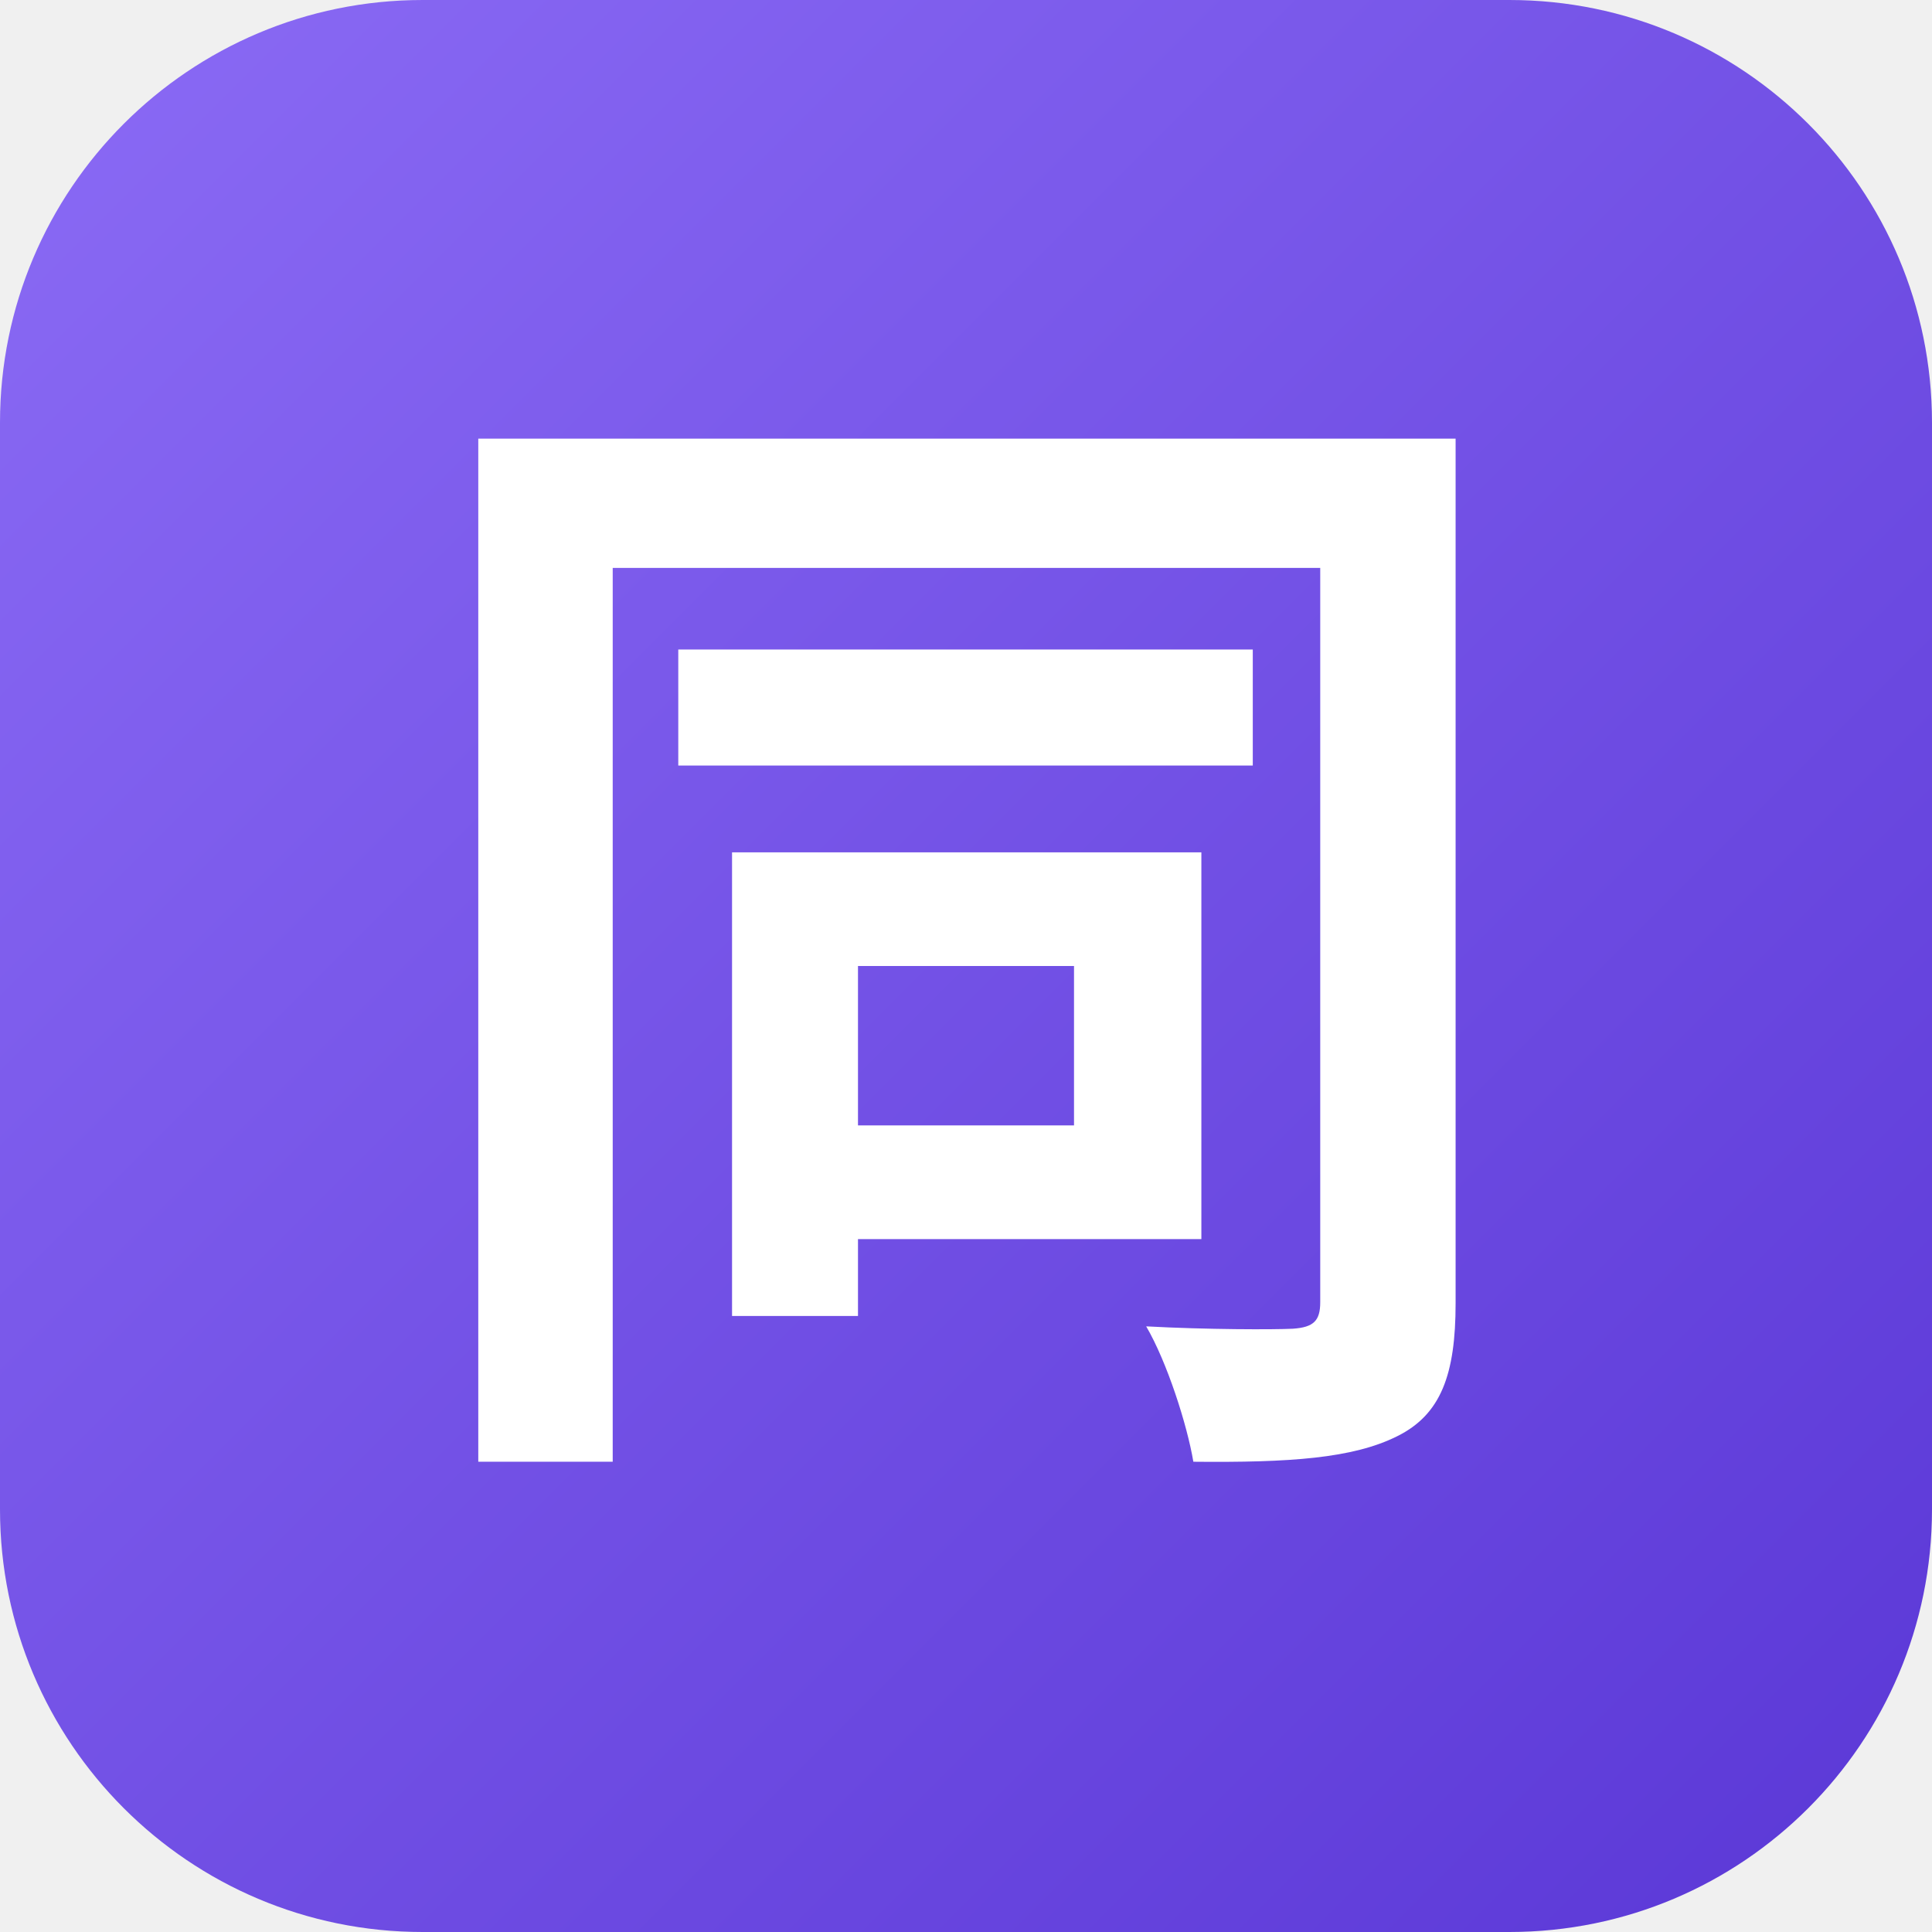
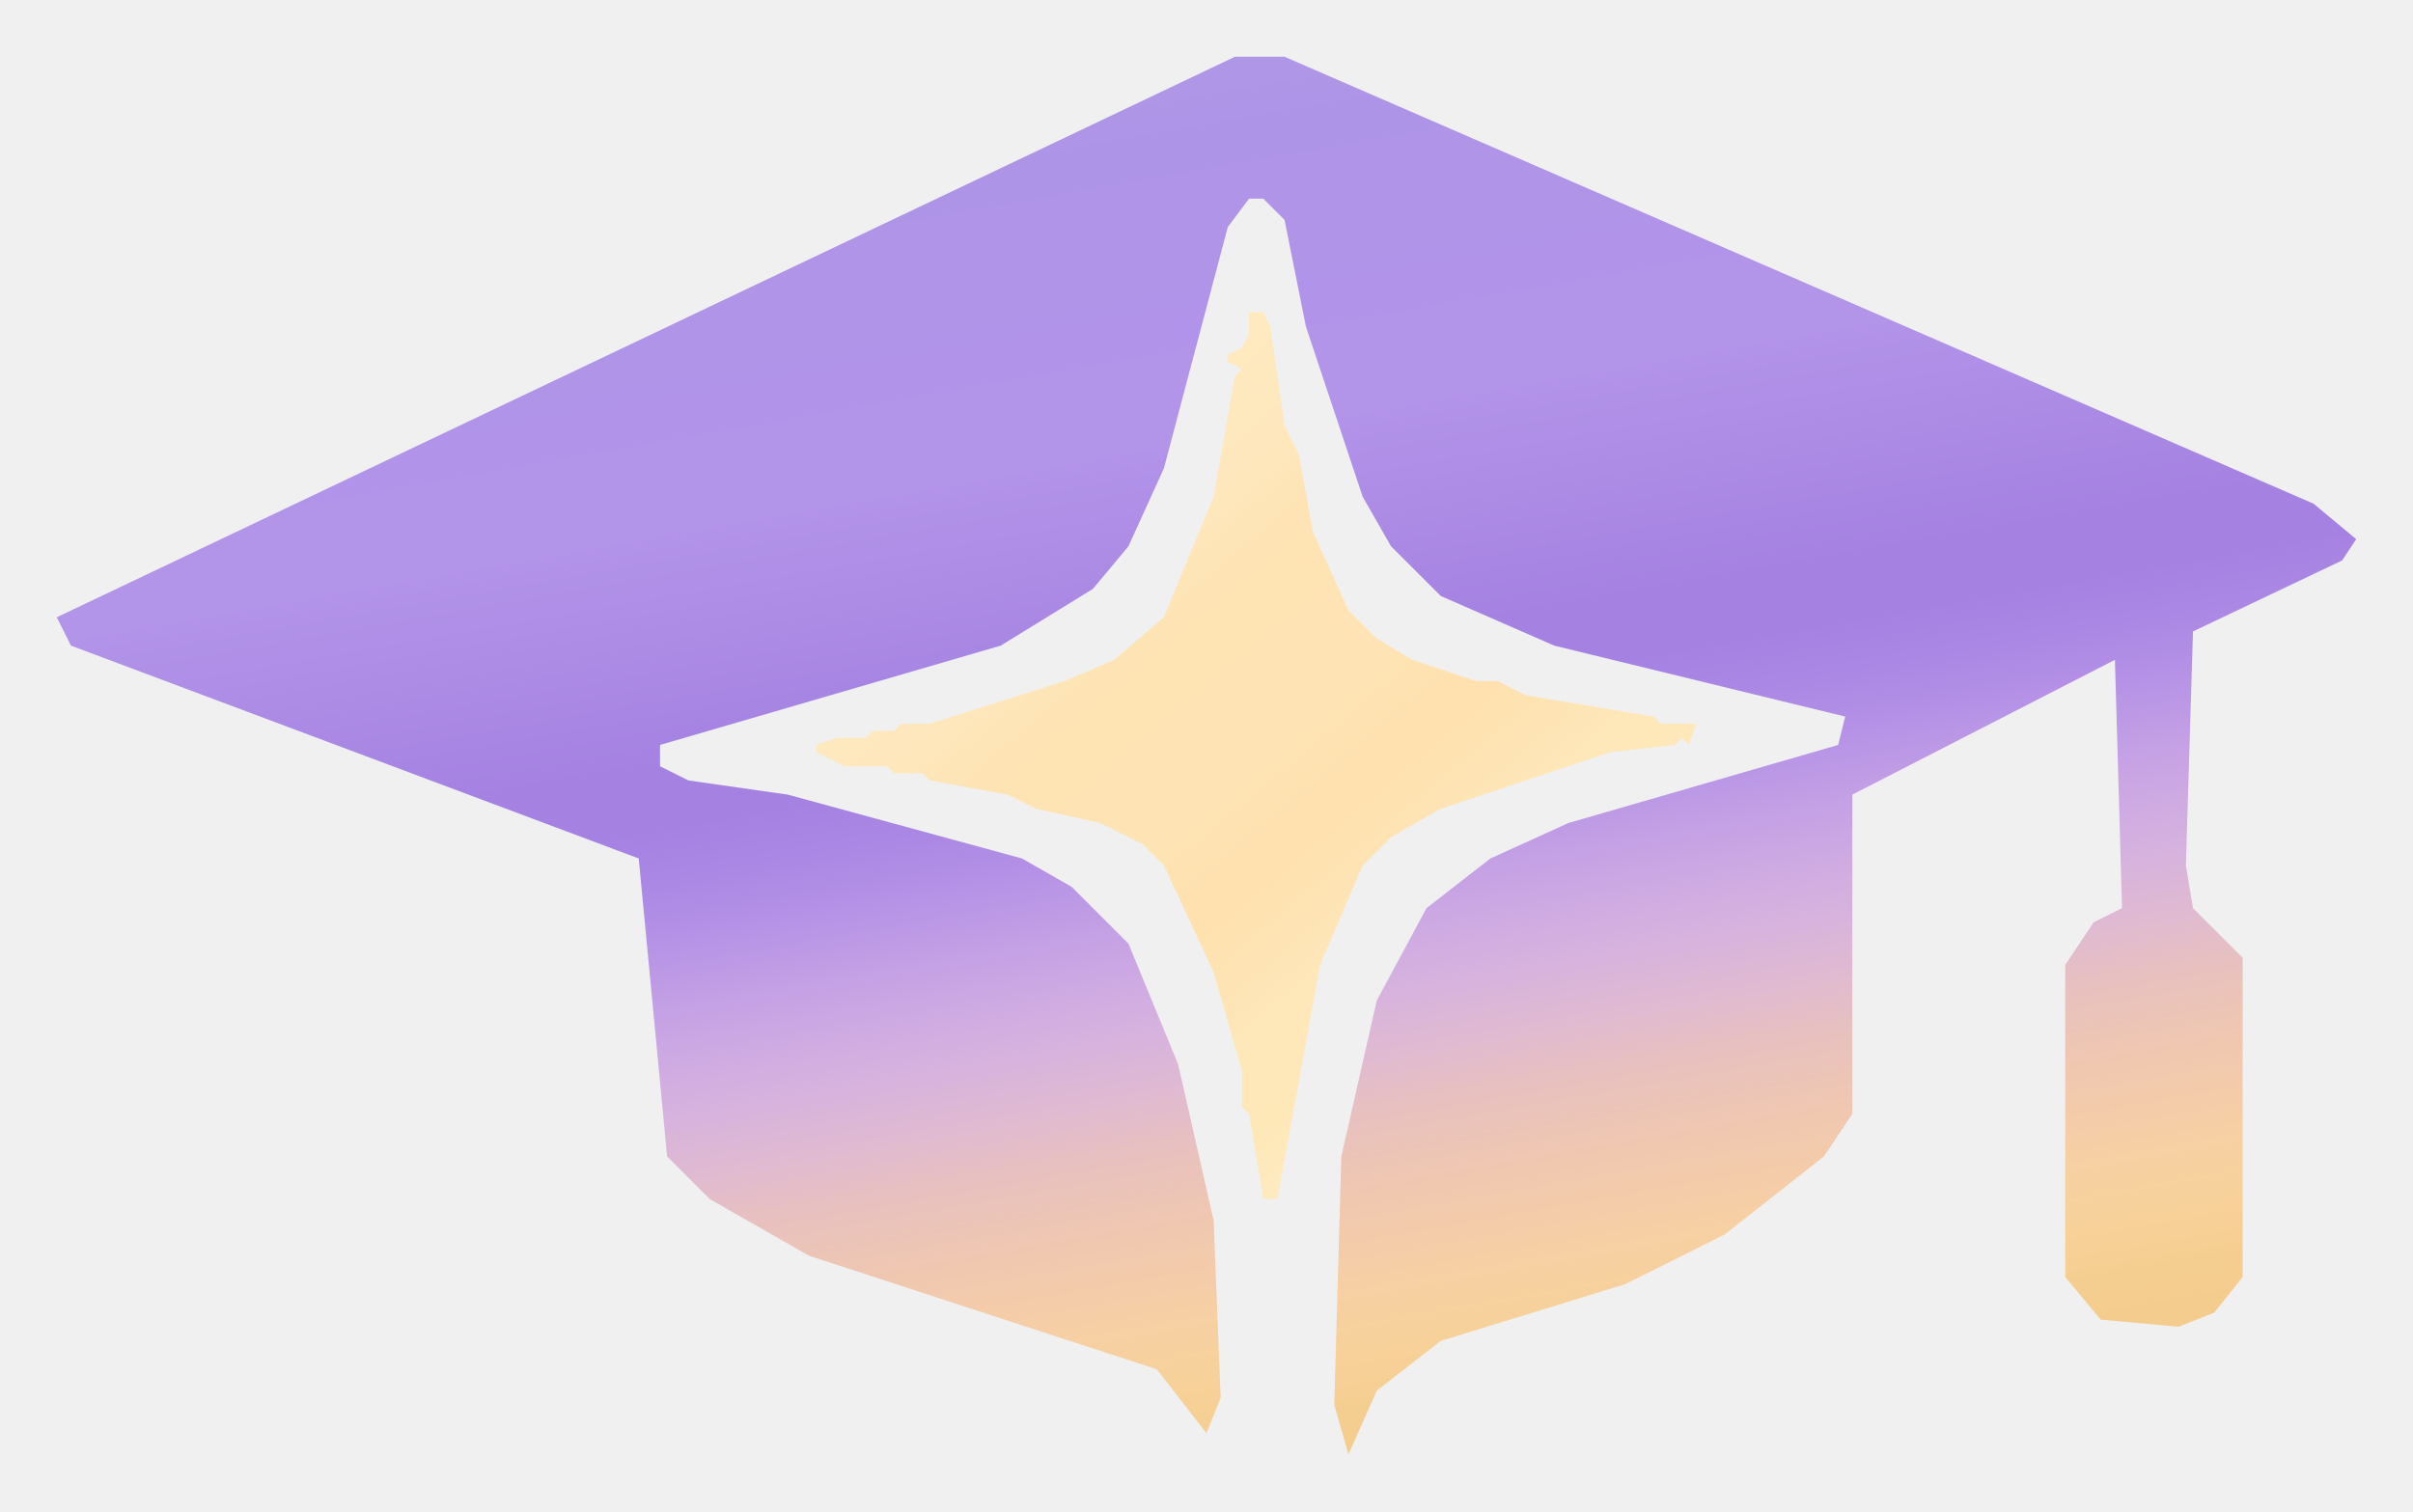
- <svg xmlns="http://www.w3.org/2000/svg" viewBox="0 0 64 64">
+ <svg xmlns="http://www.w3.org/2000/svg" width="340" height="213" viewBox="786 166 340 213" role="img" aria-label="同路">
  <defs>
-     <linearGradient id="g" x1="0" y1="0" x2="1" y2="1">
-       <stop offset="0" stop-color="#8b6bf5" />
-       <stop offset="1" stop-color="#5a37d6" />
+     <linearGradient id="g1" gradientUnits="userSpaceOnUse" x1="968.26" y1="175.09" x2="1001.99" y2="366.39">
+       <stop offset="0" stop-color="#af96e6" />
+       <stop offset="0.042" stop-color="#ae94e7" />
+       <stop offset="0.085" stop-color="#af94e7" />
+       <stop offset="0.127" stop-color="#af94e8" />
+       <stop offset="0.169" stop-color="#b194e9" />
+       <stop offset="0.211" stop-color="#b295e9" />
+       <stop offset="0.254" stop-color="#b294e9" />
+       <stop offset="0.296" stop-color="#af8fe7" />
+       <stop offset="0.338" stop-color="#ac8be5" />
+       <stop offset="0.38" stop-color="#a886e3" />
+       <stop offset="0.423" stop-color="#a582e2" />
+       <stop offset="0.465" stop-color="#a582e2" />
+       <stop offset="0.507" stop-color="#ab88e4" />
+       <stop offset="0.549" stop-color="#b693e6" />
+       <stop offset="0.592" stop-color="#c39fe5" />
+       <stop offset="0.634" stop-color="#ceaae3" />
+       <stop offset="0.676" stop-color="#d7b3de" />
+       <stop offset="0.718" stop-color="#e0bad1" />
+       <stop offset="0.761" stop-color="#e8c1bf" />
+       <stop offset="0.803" stop-color="#eec6b3" />
+       <stop offset="0.845" stop-color="#f3cbab" />
+       <stop offset="0.887" stop-color="#f7d0a3" />
+       <stop offset="0.93" stop-color="#f7d199" />
+       <stop offset="0.972" stop-color="#f4ce90" />
+       <stop offset="1" stop-color="#f4cc8e" />
+     </linearGradient>
+     <linearGradient id="g2" gradientUnits="userSpaceOnUse" x1="934.98" y1="236.41" x2="994.91" y2="307.84">
+       <stop offset="0" stop-color="#ffeac0" />
+       <stop offset="0.042" stop-color="#fee9be" />
+       <stop offset="0.085" stop-color="#fee8be" />
+       <stop offset="0.127" stop-color="#fee7bc" />
+       <stop offset="0.169" stop-color="#fee7bb" />
+       <stop offset="0.211" stop-color="#fee5b8" />
+       <stop offset="0.254" stop-color="#fee4b4" />
+       <stop offset="0.296" stop-color="#fee3b3" />
+       <stop offset="0.338" stop-color="#fee3b3" />
+       <stop offset="0.38" stop-color="#fee3b4" />
+       <stop offset="0.423" stop-color="#fee4b5" />
+       <stop offset="0.465" stop-color="#fee4b5" />
+       <stop offset="0.507" stop-color="#fee3b4" />
+       <stop offset="0.549" stop-color="#fee2b1" />
+       <stop offset="0.592" stop-color="#fee1af" />
+       <stop offset="0.634" stop-color="#fee1ae" />
+       <stop offset="0.676" stop-color="#fee2b0" />
+       <stop offset="0.718" stop-color="#fee4b4" />
+       <stop offset="0.761" stop-color="#fee5b7" />
+       <stop offset="0.803" stop-color="#fee7b9" />
+       <stop offset="0.845" stop-color="#fee8b9" />
+       <stop offset="0.887" stop-color="#fee7b8" />
+       <stop offset="0.93" stop-color="#fee8b8" />
+       <stop offset="0.972" stop-color="#fee9bc" />
+       <stop offset="1" stop-color="#feeabf" />
    </linearGradient>
  </defs>
-   <rect width="64" height="64" rx="14" fill="url(#g)" />
-   <text x="32" y="45" font-size="38" font-weight="700" text-anchor="middle" fill="#fff" font-family="-apple-system,PingFang SC,sans-serif">同</text>
+   <path id="shape1" d="M 794 253 L 796 257 L 876 287 L 880 329 L 886 335 L 900 343 L 949 359 L 956 368 L 958 363 L 957 338 L 952 316 L 945 299 L 937 291 L 930 287 L 897 278 L 883 276 L 879 274 L 879 271 L 927 257 L 940 249 L 945 243 L 950 232 L 959 198 L 962 194 L 964 194 L 967 197 L 970 212 L 978 236 L 982 243 L 989 250 L 1005 257 L 1046 267 L 1045 271 L 1007 282 L 996 287 L 987 294 L 980 307 L 975 329 L 974 364 L 976 371 L 980 362 L 989 355 L 1015 347 L 1029 340 L 1043 329 L 1047 323 L 1047 278 L 1084 259 L 1085 294 L 1081 296 L 1077 302 L 1077 346 L 1082 352 L 1093 353 L 1098 351 L 1102 346 L 1102 301 L 1095 294 L 1094 288 L 1095 255 L 1116 245 L 1118 242 L 1112 237 L 967 174 L 960 174 Z" fill="url(#g1)" fill-rule="evenodd" />
+   <path id="shape2" d="M 962 210 L 962 213 L 961 215 L 959 216 L 959 217 L 961 218 L 960 219 L 957 236 L 950 253 L 943 259 L 936 262 L 917 268 L 913 268 L 912 269 L 909 269 L 908 268 L 909 269 L 908 270 L 904 270 L 901 271 L 901 272 L 905 274 L 911 274 L 912 275 L 916 275 L 917 276 L 928 278 L 932 280 L 941 282 L 947 285 L 950 288 L 957 303 L 961 317 L 961 322 L 962 323 L 964 335 L 966 335 L 972 302 L 978 288 L 982 284 L 989 280 L 1013 272 L 1022 271 L 1023 270 L 1024 271 L 1025 268 L 1020 268 L 1019 267 L 1001 264 L 997 262 L 994 262 L 985 259 L 980 256 L 976 252 L 971 241 L 969 230 L 967 226 L 965 212 L 964 210 Z" fill="url(#g2)" fill-rule="evenodd" />
</svg>
